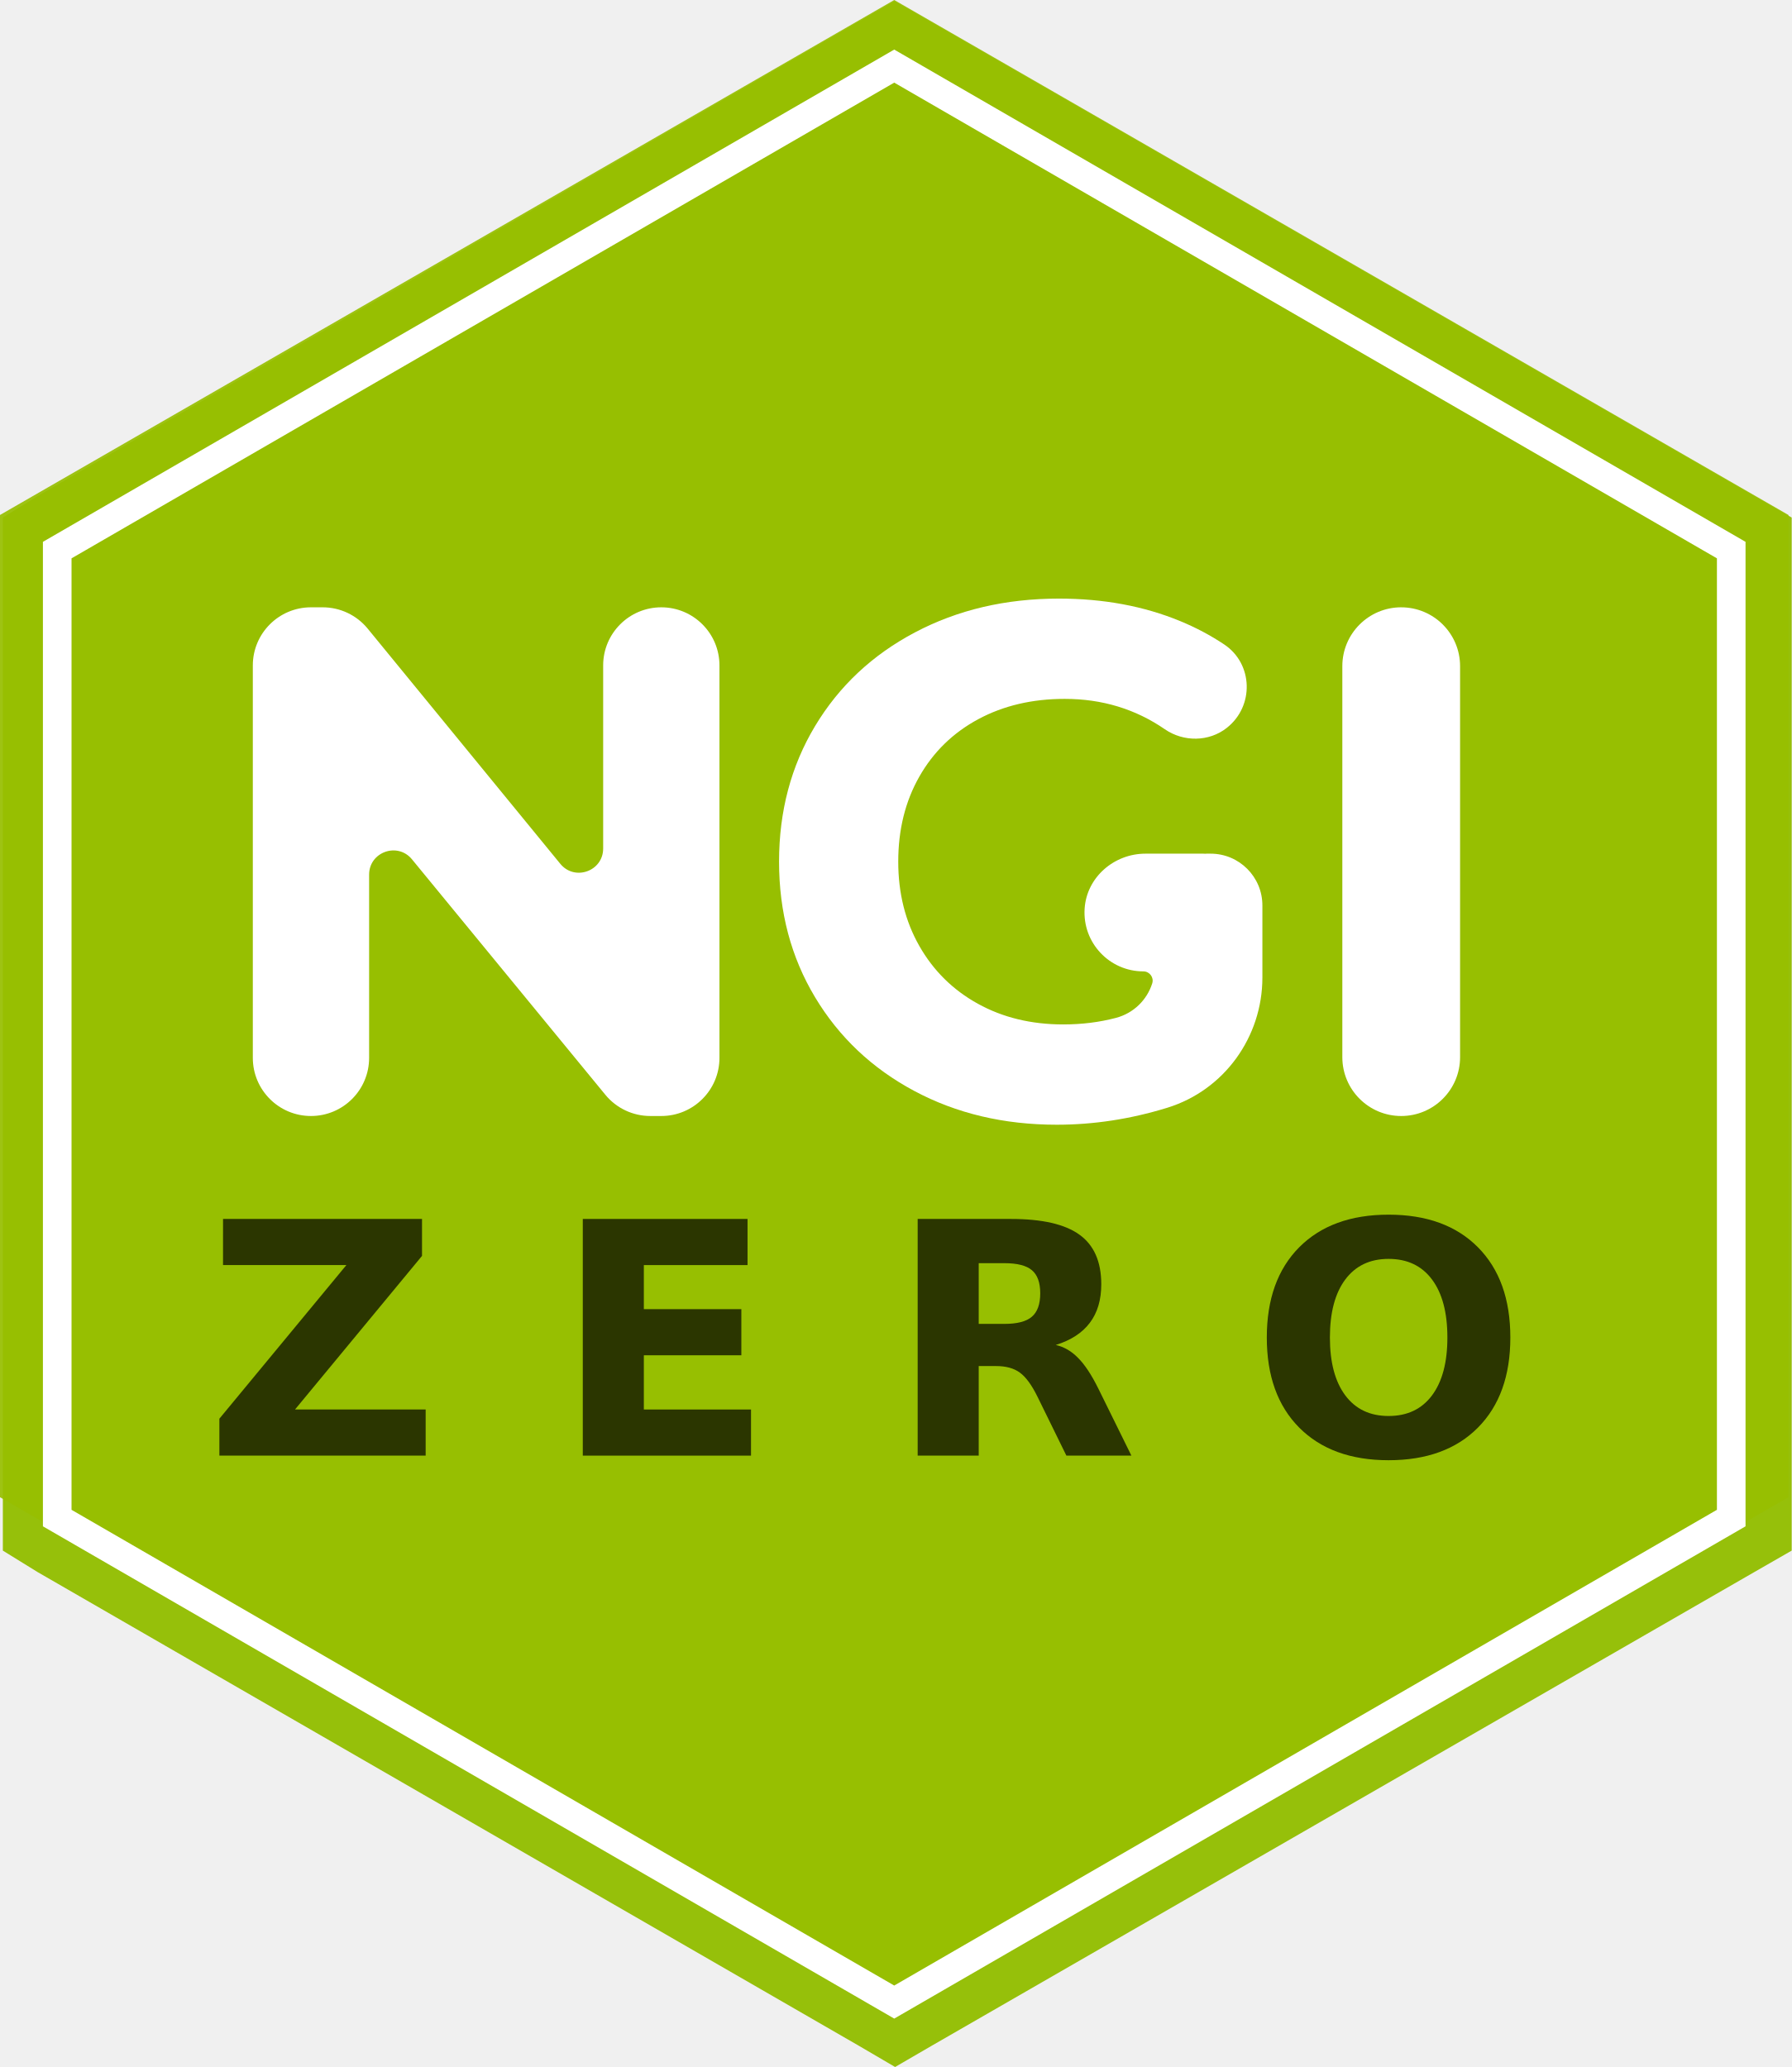
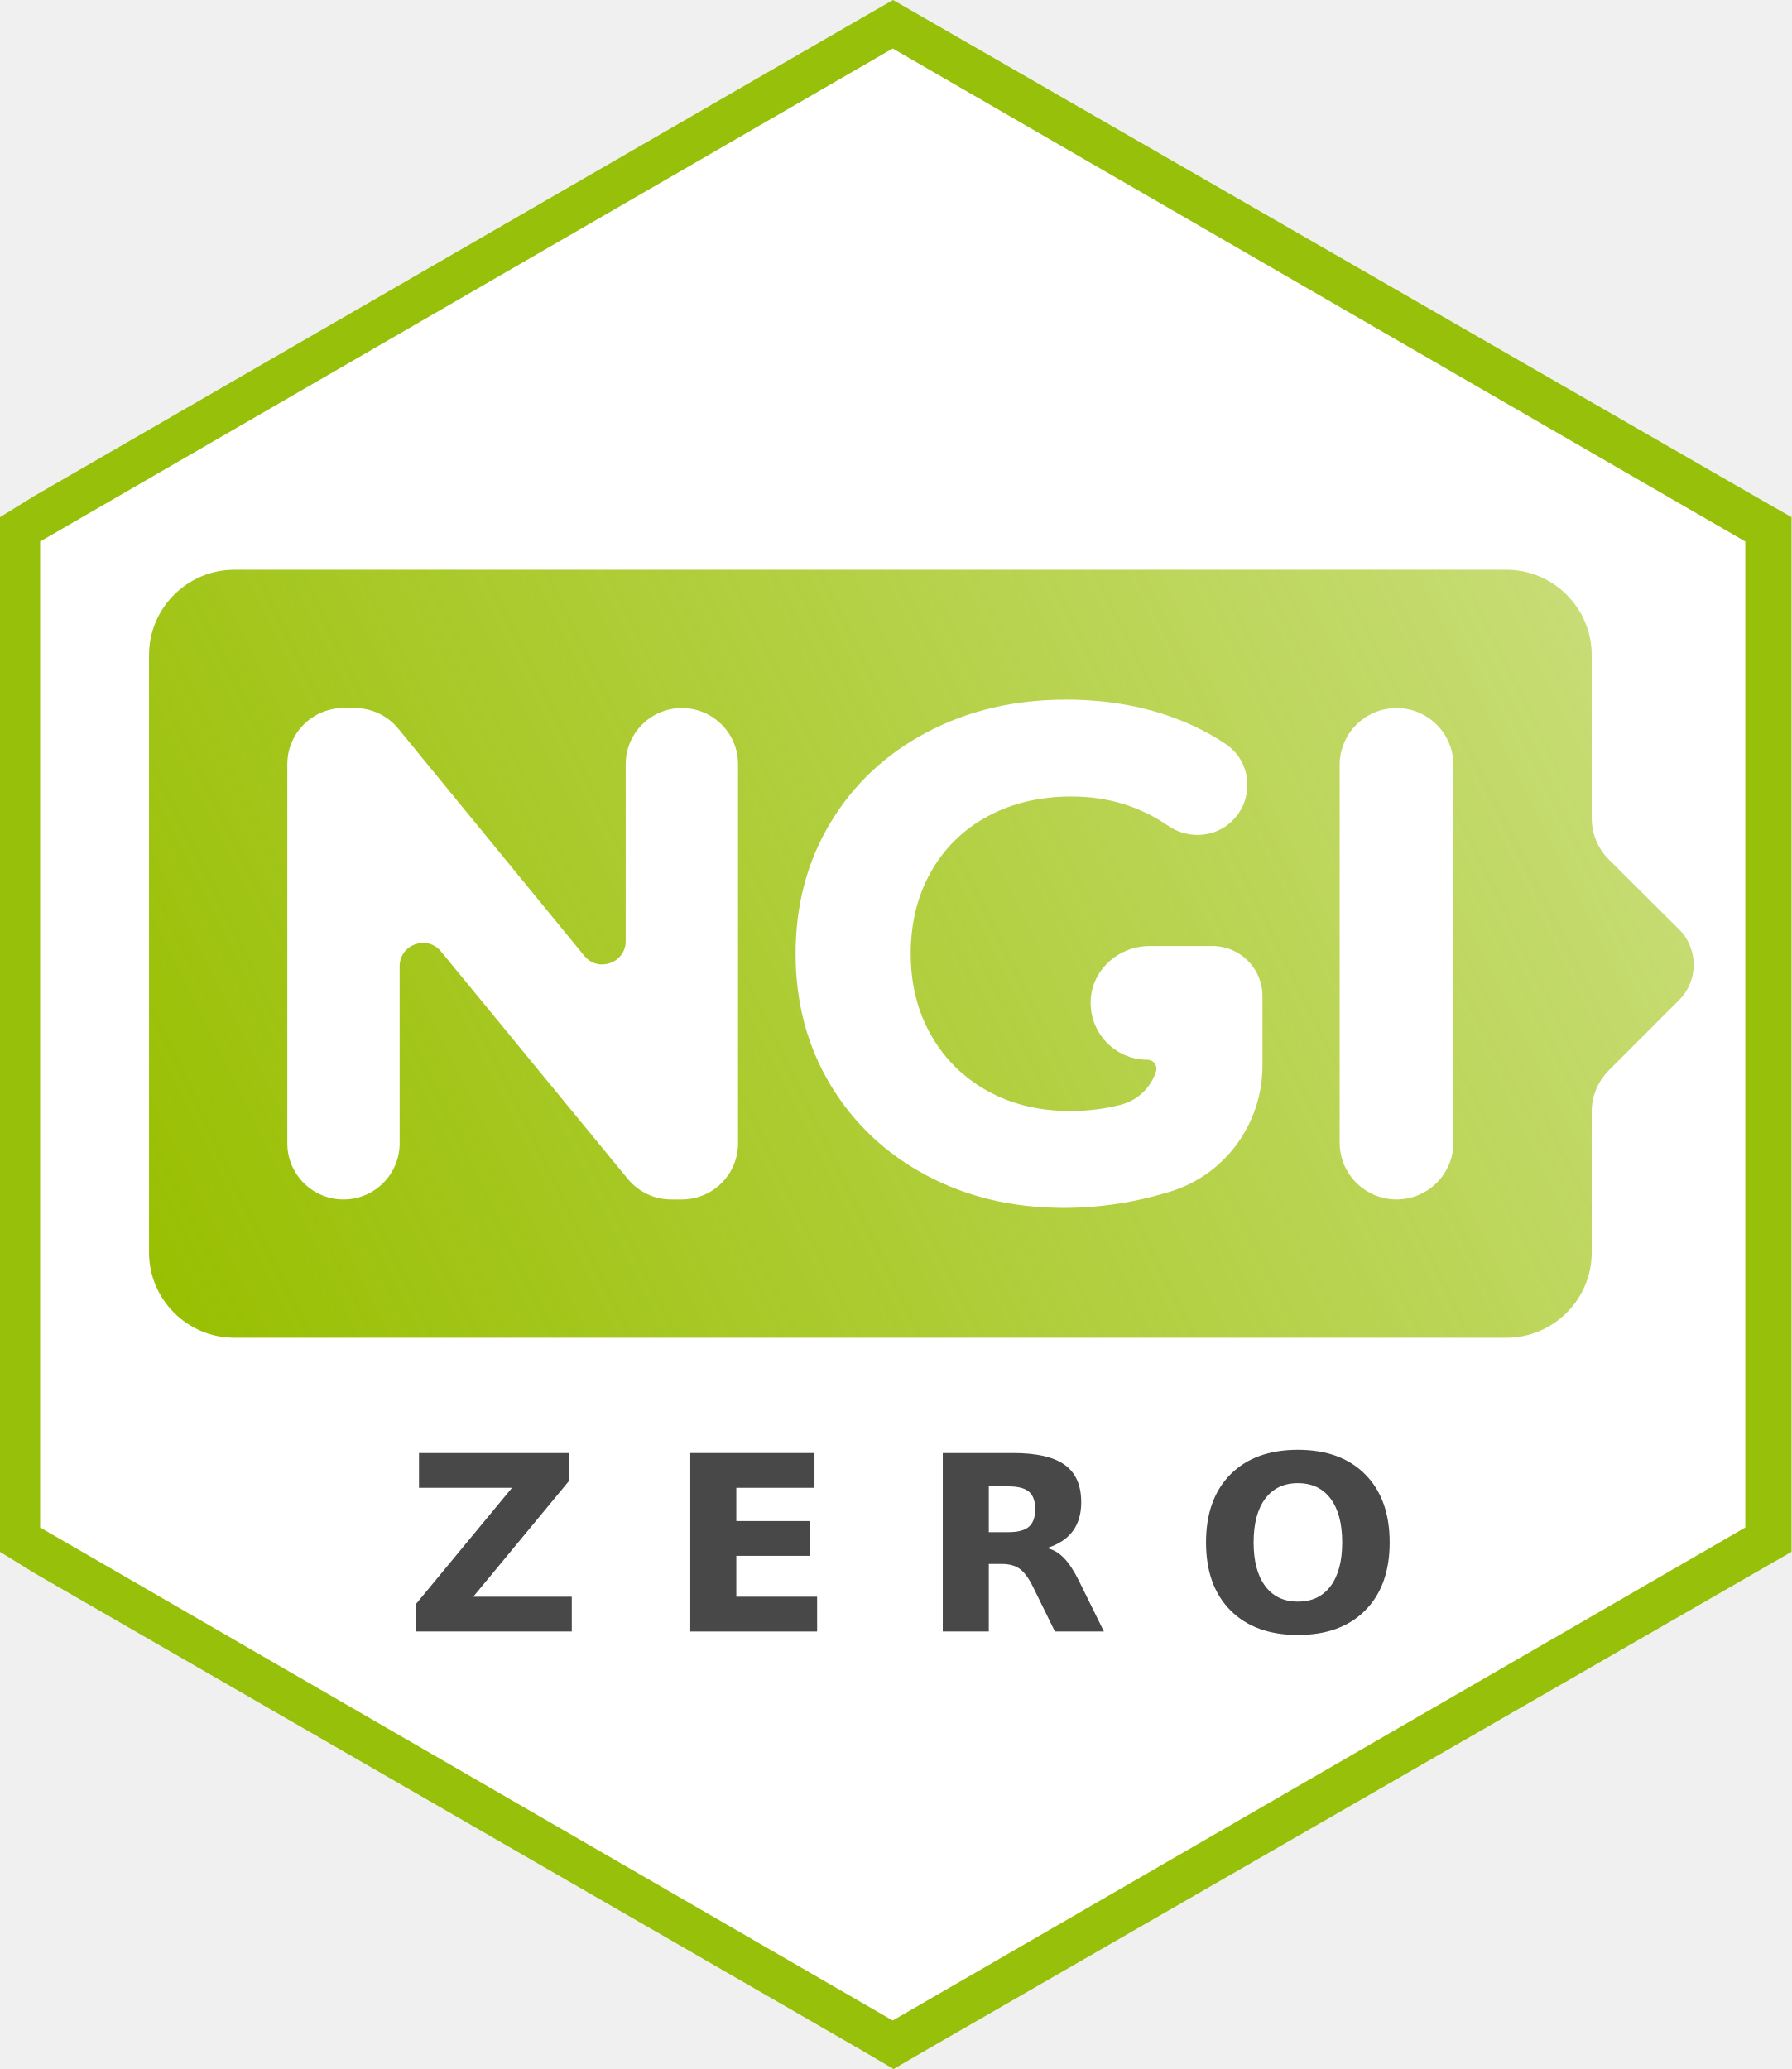
- <svg xmlns="http://www.w3.org/2000/svg" version="1.1" id="Ebene_1" x="0px" y="0px" width="165.921" height="191.451" viewBox="0 0 165.921 191.451" enable-background="new 0 0 198.425 198.425" xml:space="preserve">
-   <defs id="defs4140" />
-   <polygon points="36.911,63.104 36.911,66.116 36.911,132.309 36.911,135.321 39.346,136.825 96.715,169.921 99.273,171.419 101.853,169.921 159.319,136.825 161.938,135.321 161.938,132.309 161.938,66.116 161.938,63.104 159.308,61.6 101.841,28.504 99.234,27.006 96.629,28.504 39.347,61.6 " id="polygon4013" style="fill:#96c00a;fill-opacity:1" transform="matrix(1.324974,0,0,1.324974,-48.64246,-35.67494)" />
-   <polygon points="161.712,62.925 161.712,131.589 99.212,167.589 36.712,131.589 36.712,62.925 99.212,26.925 " id="polygon4015" style="fill:#97bf00;fill-opacity:0.918" transform="matrix(1.324974,0,0,1.324974,-48.64246,-35.67494)" />
-   <polygon stroke-miterlimit="10" points="157.712,65.379 157.712,133.046 99.212,166.88 40.712,133.046 40.712,65.379 99.212,31.546 " id="Outerline" transform="matrix(1.324974,0,0,1.324974,-48.64246,-35.67494)" style="fill:none;stroke:#ffffff;stroke-width:2;stroke-miterlimit:10" />
-   <g id="g4281" transform="matrix(1.324974,0,0,1.324974,-47.06701,-23.859)">
-     <path id="path42" style="fill:#ffffff;fill-opacity:1;fill-rule:nonzero;stroke:none;stroke-width:0.558" d="m 133.457,60.462 v 0 c 2.273,0 4.115,1.842 4.115,4.115 v 27.33 c 0,2.273 -1.842,4.115 -4.115,4.115 -2.273,0 -4.115,-1.842 -4.115,-4.115 V 64.576 c 0,-2.273 1.842,-4.115 4.115,-4.115" />
-     <g transform="matrix(0.5578398,0,0,-0.5578398,120.1363,77.68277)" id="g44">
-       <path id="path46" style="fill:#ffffff;fill-opacity:1;fill-rule:nonzero;stroke:none" d="M 0,0 H -0.506 C -0.57,0 -0.633,-0.008 -0.698,-0.01 -0.762,-0.008 -0.825,0 -0.89,0 h -7.283 c -3.929,0 -7.359,-2.965 -7.613,-6.885 -0.278,-4.296 3.124,-7.867 7.361,-7.867 0.776,0 1.343,-0.754 1.111,-1.494 -0.658,-2.088 -2.341,-3.751 -4.547,-4.333 -2.074,-0.547 -4.276,-0.821 -6.605,-0.821 -4.007,0 -7.574,0.865 -10.7,2.595 -3.127,1.73 -5.57,4.144 -7.331,7.24 -1.761,3.096 -2.641,6.617 -2.641,10.564 0,4.006 0.88,7.558 2.641,10.654 1.761,3.097 4.219,5.493 7.377,7.195 3.156,1.698 6.768,2.549 10.836,2.549 4.681,0 8.865,-1.269 12.55,-3.807 2.341,-1.612 5.524,-1.588 7.757,0.171 3.48,2.741 3.289,8.045 -0.315,10.452 -1.7,1.136 -3.538,2.112 -5.512,2.928 -4.553,1.881 -9.623,2.823 -15.208,2.823 -6.679,0 -12.69,-1.412 -18.03,-4.235 -5.344,-2.822 -9.517,-6.738 -12.522,-11.747 -3.005,-5.008 -4.508,-10.67 -4.508,-16.983 0,-6.315 1.503,-11.975 4.508,-16.984 3.005,-5.009 7.148,-8.924 12.43,-11.747 5.282,-2.824 11.231,-4.235 17.849,-4.235 4.613,0 9.197,0.699 13.751,2.095 0.045,0.014 0.091,0.028 0.136,0.042 7.104,2.202 11.884,8.86 11.884,16.297 v 9.047 C 6.486,-2.904 3.583,0 0,0" />
-     </g>
-     <g transform="matrix(0.5578398,0,0,-0.5578398,85.80763,64.52533)" id="g48">
-       <path id="path50" style="fill:#ffffff;fill-opacity:1;fill-rule:nonzero;stroke:none" d="m 0,0 v -49.176 c 0,-4.023 -3.262,-7.285 -7.286,-7.285 h -1.381 c -2.181,0 -4.247,0.977 -5.631,2.662 l -24.229,29.505 c -1.804,2.197 -5.368,0.921 -5.368,-1.922 v -22.96 c 0,-4.023 -3.261,-7.285 -7.285,-7.285 -4.023,0 -7.285,3.262 -7.285,7.285 V 0 c 0,4.024 3.262,7.285 7.285,7.285 h 1.468 c 2.184,0 4.253,-0.979 5.636,-2.669 l 24.135,-29.475 c 1.802,-2.202 5.37,-0.927 5.37,1.918 V 0 c 0,4.024 3.261,7.285 7.285,7.285 C -3.262,7.285 0,4.024 0,0" />
+ <svg xmlns="http://www.w3.org/2000/svg" xmlns:xlink="http://www.w3.org/1999/xlink" version="1.1" id="Ebene_1" x="0px" y="0px" width="165.921" height="191.648" viewBox="0 0 165.921 191.648" enable-background="new 0 0 198.425 198.425" xml:space="preserve">
+   <defs id="defs4140">
+     <linearGradient xlink:href="#linearGradient845" id="linearGradient898" x1="14.915" y1="14.167" x2="213.75" y2="112.5" gradientUnits="userSpaceOnUse" />
+     <linearGradient id="linearGradient845">
+       <stop style="stop-color:#98bf00;stop-opacity:1;" offset="0" id="stop841" />
+       <stop style="stop-color:#98bf00;stop-opacity:0.86" offset="1" id="stop843" />
+     </linearGradient>
+     <linearGradient xlink:href="#linearGradient1220" id="linearGradient947" gradientUnits="userSpaceOnUse" x1="14.915" y1="14.167" x2="214.119" y2="111.762" />
+     <linearGradient id="linearGradient1220">
+       <stop id="stop1216" offset="0" style="stop-color:#98bf00;stop-opacity:1;" />
+       <stop id="stop1218" offset="1" style="stop-color:#98bf00;stop-opacity:0.51" />
+     </linearGradient>
+     <linearGradient xlink:href="#linearGradient845" id="linearGradient4447" gradientUnits="userSpaceOnUse" x1="14.915" y1="14.167" x2="213.75" y2="112.5" />
+     <linearGradient xlink:href="#linearGradient845" id="linearGradient4449" gradientUnits="userSpaceOnUse" x1="14.915" y1="14.167" x2="213.75" y2="112.5" />
+     <linearGradient xlink:href="#linearGradient845" id="linearGradient4451" gradientUnits="userSpaceOnUse" x1="14.915" y1="14.167" x2="213.75" y2="112.5" />
+   </defs>
+   <g id="g4670" transform="matrix(1.327083,0,0,1.327083,244.5177,-228.351)">
+     <g id="g4608">
+       <polygon style="fill:#96c00a;fill-opacity:1" id="polygon4538" points="96.629,28.504 39.347,61.6 36.911,63.104 36.911,66.116 36.911,132.309 36.911,135.321 39.346,136.825 96.715,169.921 99.273,171.419 101.853,169.921 159.319,136.825 161.938,135.321 161.938,132.309 161.938,66.116 161.938,63.104 159.308,61.6 101.841,28.504 99.234,27.006 " transform="translate(-221.1629,145.0639)" />
+       <polygon transform="matrix(0.9421054,0,0,0.9421054,-215.4808,150.4491)" points="161.938,132.309 161.938,66.116 161.938,63.104 159.308,61.6 101.841,28.504 99.234,27.006 96.629,28.504 39.347,61.6 36.911,63.104 36.911,66.116 36.911,132.309 36.911,135.321 39.346,136.825 96.715,169.921 99.273,171.419 101.853,169.921 159.319,136.825 161.938,135.321 " id="polygon4566" style="fill:#ffffff;fill-opacity:1" />
+       <polygon id="polygon4542" points="99.212,166.88 40.712,133.046 40.712,65.379 99.212,31.546 157.712,65.379 157.712,133.046 " stroke-miterlimit="10" transform="translate(-221.1629,145.0639)" style="fill:none;stroke:#ffffff;stroke-width:2;stroke-miterlimit:10" />
+       <g id="g4585" transform="translate(0.6046618)">
+         <g transform="matrix(1.628789,0,0,1.628789,212.2482,-107.4899)" id="g4536">
+           <g transform="matrix(0.3303197,0,0,-0.3303197,-242.1016,233.6457)" id="g12" style="fill:url(#linearGradient898);fill-opacity:1">
+             <g id="g14" style="fill:url(#linearGradient4451);fill-opacity:1">
+               <g id="g20" style="fill:url(#linearGradient4449);fill-opacity:1">
+                 <g id="g22" style="fill:url(#linearGradient4447);fill-opacity:1">
+                   <path d="m 25.228,113.805 c -6.079,0 -11.051,-4.973 -11.051,-11.051 v 0 -77.523 c 0,-6.079 4.972,-11.051 11.051,-11.051 v 0 h 165.035 c 6.078,0 11.051,4.973 11.051,11.051 v 0 18.26 c 0,2.022 0.803,3.962 2.234,5.393 v 0 l 9.096,9.096 c 2.54,2.539 2.533,6.657 -0.013,9.188 v 0 l -9.067,9.017 c -1.44,1.431 -2.25,3.379 -2.25,5.409 v 0 21.16 c 0,6.078 -4.973,11.051 -11.051,11.051 v 0 z" style="fill:url(#linearGradient947);fill-opacity:1;stroke:none" id="path30" />
+                 </g>
+               </g>
+             </g>
+           </g>
+           <g aria-label="Z E R O" transform="matrix(0.3303197,0,0,0.3303197,-306.3101,258.0212)" style="font-variant:normal;font-weight:600;font-stretch:normal;font-size:31.76px;font-family:'Montserrat SemiBold';-inkscape-font-specification:Montserrat-SemiBold;font-variant-ligatures:normal;font-variant-caps:normal;font-variant-numeric:normal;font-feature-settings:normal;text-align:start;writing-mode:lr-tb;text-anchor:start;fill:#000000;fill-opacity:0.717;fill-rule:nonzero;stroke:none" id="text56-5">
+             <path d="m 243.581,-73.015 h 19.462 v 3.613 l -12.422,15.027 h 12.778 v 4.513 h -20.176 v -3.613 l 12.422,-15.027 h -12.065 z" id="path2325-6" />
+             <path d="m 278.768,-73.015 h 16.113 v 4.513 h -10.142 v 4.311 h 9.537 v 4.513 h -9.537 v 5.304 h 10.483 v 4.513 H 278.768 Z" id="path2327-2" />
+             <path d="m 320.004,-62.749 q 1.876,0 2.683,-0.698 0.822,-0.698 0.822,-2.295 0,-1.582 -0.822,-2.264 -0.806,-0.682 -2.683,-0.682 h -2.512 v 5.939 z m -2.512,4.125 v 8.762 h -5.971 v -23.153 h 9.119 q 4.575,0 6.699,1.535 2.14,1.535 2.14,4.854 0,2.295 -1.117,3.768 -1.101,1.473 -3.334,2.171 1.225,0.279 2.187,1.272 0.977,0.977 1.969,2.978 l 3.241,6.575 h -6.358 l -2.822,-5.753 q -0.853,-1.737 -1.737,-2.373 -0.868,-0.636 -2.326,-0.636 z" id="path2329-9" />
+             <path d="m 357.579,-69.107 q -2.729,0 -4.234,2.016 -1.504,2.016 -1.504,5.676 0,3.644 1.504,5.66 1.504,2.016 4.234,2.016 2.745,0 4.249,-2.016 1.504,-2.016 1.504,-5.66 0,-3.66 -1.504,-5.676 -1.504,-2.016 -4.249,-2.016 z m 0,-4.327 q 5.583,0 8.746,3.195 3.164,3.195 3.164,8.824 0,5.614 -3.164,8.808 -3.164,3.195 -8.746,3.195 -5.567,0 -8.746,-3.195 -3.164,-3.195 -3.164,-8.808 0,-5.629 3.164,-8.824 3.179,-3.195 8.746,-3.195 z" id="path2331-1" />
+           </g>
+           <g id="g4472" transform="matrix(0.6797661,0,0,0.6797661,-61.50483,143.1493)">
+             <path id="path42-3" style="fill:#ffffff;fill-opacity:1;fill-rule:nonzero;stroke:none;stroke-width:0.486" d="m -180.152,86.545 v 0 c 1.98,0 3.584,1.605 3.584,3.584 v 23.807 c 0,1.98 -1.605,3.584 -3.584,3.584 -1.98,0 -3.584,-1.605 -3.584,-3.584 V 90.129 c 0,-1.98 1.605,-3.584 3.584,-3.584" />
+             <g transform="matrix(0.4859315,0,0,-0.4859315,-191.7552,101.5465)" id="g44-6">
+               <path id="path46-7" style="fill:#ffffff;fill-opacity:1;fill-rule:nonzero;stroke:none" d="M 0,0 H -0.506 C -0.57,0 -0.633,-0.008 -0.698,-0.01 -0.762,-0.008 -0.825,0 -0.89,0 h -7.283 c -3.929,0 -7.359,-2.965 -7.613,-6.885 -0.278,-4.296 3.124,-7.867 7.361,-7.867 0.776,0 1.343,-0.754 1.111,-1.494 -0.658,-2.088 -2.341,-3.751 -4.547,-4.333 -2.074,-0.547 -4.276,-0.821 -6.605,-0.821 -4.007,0 -7.574,0.865 -10.7,2.595 -3.127,1.73 -5.57,4.144 -7.331,7.24 -1.761,3.096 -2.641,6.617 -2.641,10.564 0,4.006 0.88,7.558 2.641,10.654 1.761,3.097 4.219,5.493 7.377,7.195 3.156,1.698 6.768,2.549 10.836,2.549 4.681,0 8.865,-1.269 12.55,-3.807 2.341,-1.612 5.524,-1.588 7.757,0.171 3.48,2.741 3.289,8.045 -0.315,10.452 -1.7,1.136 -3.538,2.112 -5.512,2.928 -4.553,1.881 -9.623,2.823 -15.208,2.823 -6.679,0 -12.69,-1.412 -18.03,-4.235 -5.344,-2.822 -9.517,-6.738 -12.522,-11.747 -3.005,-5.008 -4.508,-10.67 -4.508,-16.983 0,-6.315 1.503,-11.975 4.508,-16.984 3.005,-5.009 7.148,-8.924 12.43,-11.747 5.282,-2.824 11.231,-4.235 17.849,-4.235 4.613,0 9.197,0.699 13.751,2.095 0.045,0.014 0.091,0.028 0.136,0.042 7.104,2.202 11.884,8.86 11.884,16.297 v 9.047 C 6.486,-2.904 3.583,0 0,0" />
+             </g>
+             <g transform="matrix(0.4859315,0,0,-0.4859315,-221.6588,90.08508)" id="g48-5">
+               <path id="path50-3" style="fill:#ffffff;fill-opacity:1;fill-rule:nonzero;stroke:none" d="m 0,0 v -49.176 c 0,-4.023 -3.262,-7.285 -7.286,-7.285 h -1.381 c -2.181,0 -4.247,0.977 -5.631,2.662 l -24.229,29.505 c -1.804,2.197 -5.368,0.921 -5.368,-1.922 v -22.96 c 0,-4.023 -3.261,-7.285 -7.285,-7.285 -4.023,0 -7.285,3.262 -7.285,7.285 V 0 c 0,4.024 3.262,7.285 7.285,7.285 h 1.468 c 2.184,0 4.253,-0.979 5.636,-2.669 l 24.135,-29.475 c 1.802,-2.202 5.37,-0.927 5.37,1.918 V 0 c 0,4.024 3.261,7.285 7.285,7.285 C -3.262,7.285 0,4.024 0,0" />
+             </g>
+           </g>
+         </g>
+       </g>
    </g>
  </g>
-   <g aria-label="Z E R O" transform="matrix(0.9468193,0,0,0.9468193,-209.9727,182.0339)" style="font-variant:normal;font-weight:600;font-stretch:normal;font-size:31.76px;font-family:'Montserrat SemiBold';-inkscape-font-specification:Montserrat-SemiBold;font-variant-ligatures:normal;font-variant-caps:normal;font-variant-numeric:normal;font-feature-settings:normal;text-align:start;writing-mode:lr-tb;text-anchor:start;fill:#000000;fill-opacity:0.717;fill-rule:nonzero;stroke:none" id="text56">
-     <path d="m 243.581,-73.015 h 19.462 v 3.613 l -12.422,15.027 h 12.778 v 4.513 h -20.176 v -3.613 l 12.422,-15.027 h -12.065 z" id="path2325" />
-     <path d="m 278.768,-73.015 h 16.113 v 4.513 h -10.142 v 4.311 h 9.537 v 4.513 h -9.537 v 5.304 h 10.483 v 4.513 H 278.768 Z" id="path2327" />
-     <path d="m 320.004,-62.749 q 1.876,0 2.683,-0.698 0.822,-0.698 0.822,-2.295 0,-1.582 -0.822,-2.264 -0.806,-0.682 -2.683,-0.682 h -2.512 v 5.939 z m -2.512,4.125 v 8.762 h -5.971 v -23.153 h 9.119 q 4.575,0 6.699,1.535 2.14,1.535 2.14,4.854 0,2.295 -1.117,3.768 -1.101,1.473 -3.334,2.171 1.225,0.279 2.187,1.272 0.977,0.977 1.969,2.978 l 3.241,6.575 h -6.358 l -2.822,-5.753 q -0.853,-1.737 -1.737,-2.373 -0.868,-0.636 -2.326,-0.636 z" id="path2329" />
-     <path d="m 357.579,-69.107 q -2.729,0 -4.234,2.016 -1.504,2.016 -1.504,5.676 0,3.644 1.504,5.66 1.504,2.016 4.234,2.016 2.745,0 4.249,-2.016 1.504,-2.016 1.504,-5.66 0,-3.66 -1.504,-5.676 -1.504,-2.016 -4.249,-2.016 z m 0,-4.327 q 5.583,0 8.746,3.195 3.164,3.195 3.164,8.824 0,5.614 -3.164,8.808 -3.164,3.195 -8.746,3.195 -5.567,0 -8.746,-3.195 -3.164,-3.195 -3.164,-8.808 0,-5.629 3.164,-8.824 3.179,-3.195 8.746,-3.195 z" id="path2331" />
-   </g>
</svg>
